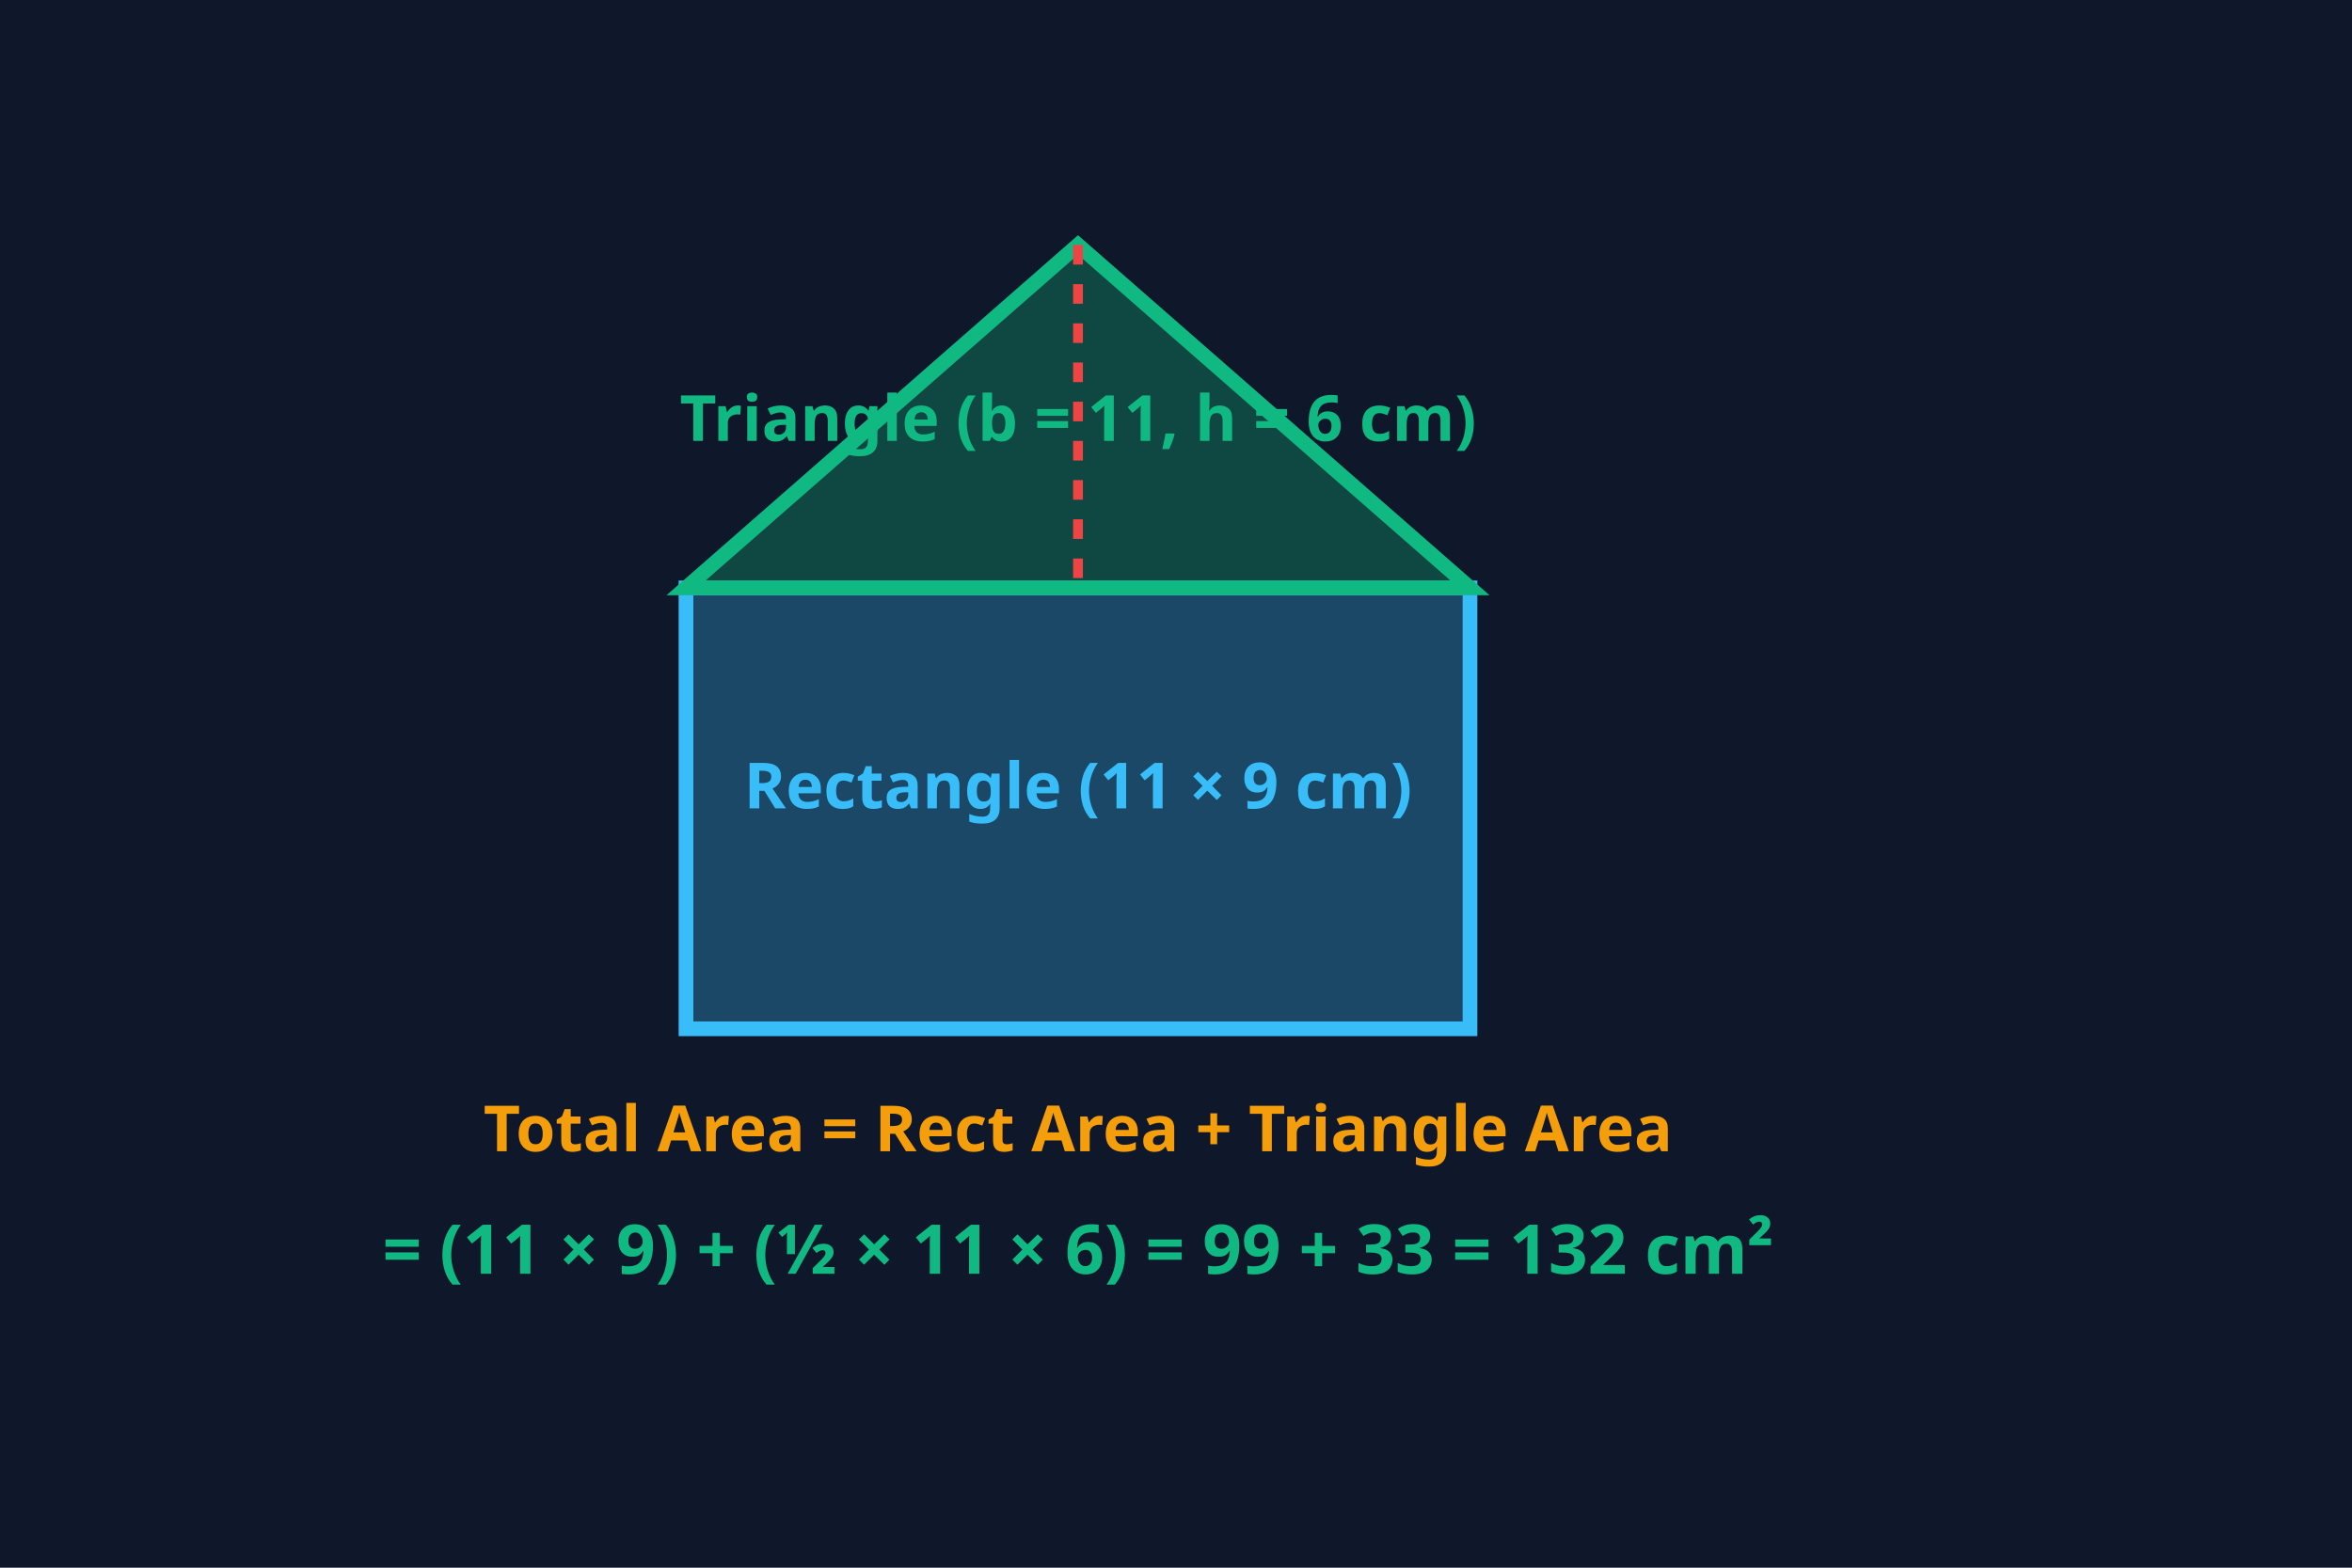
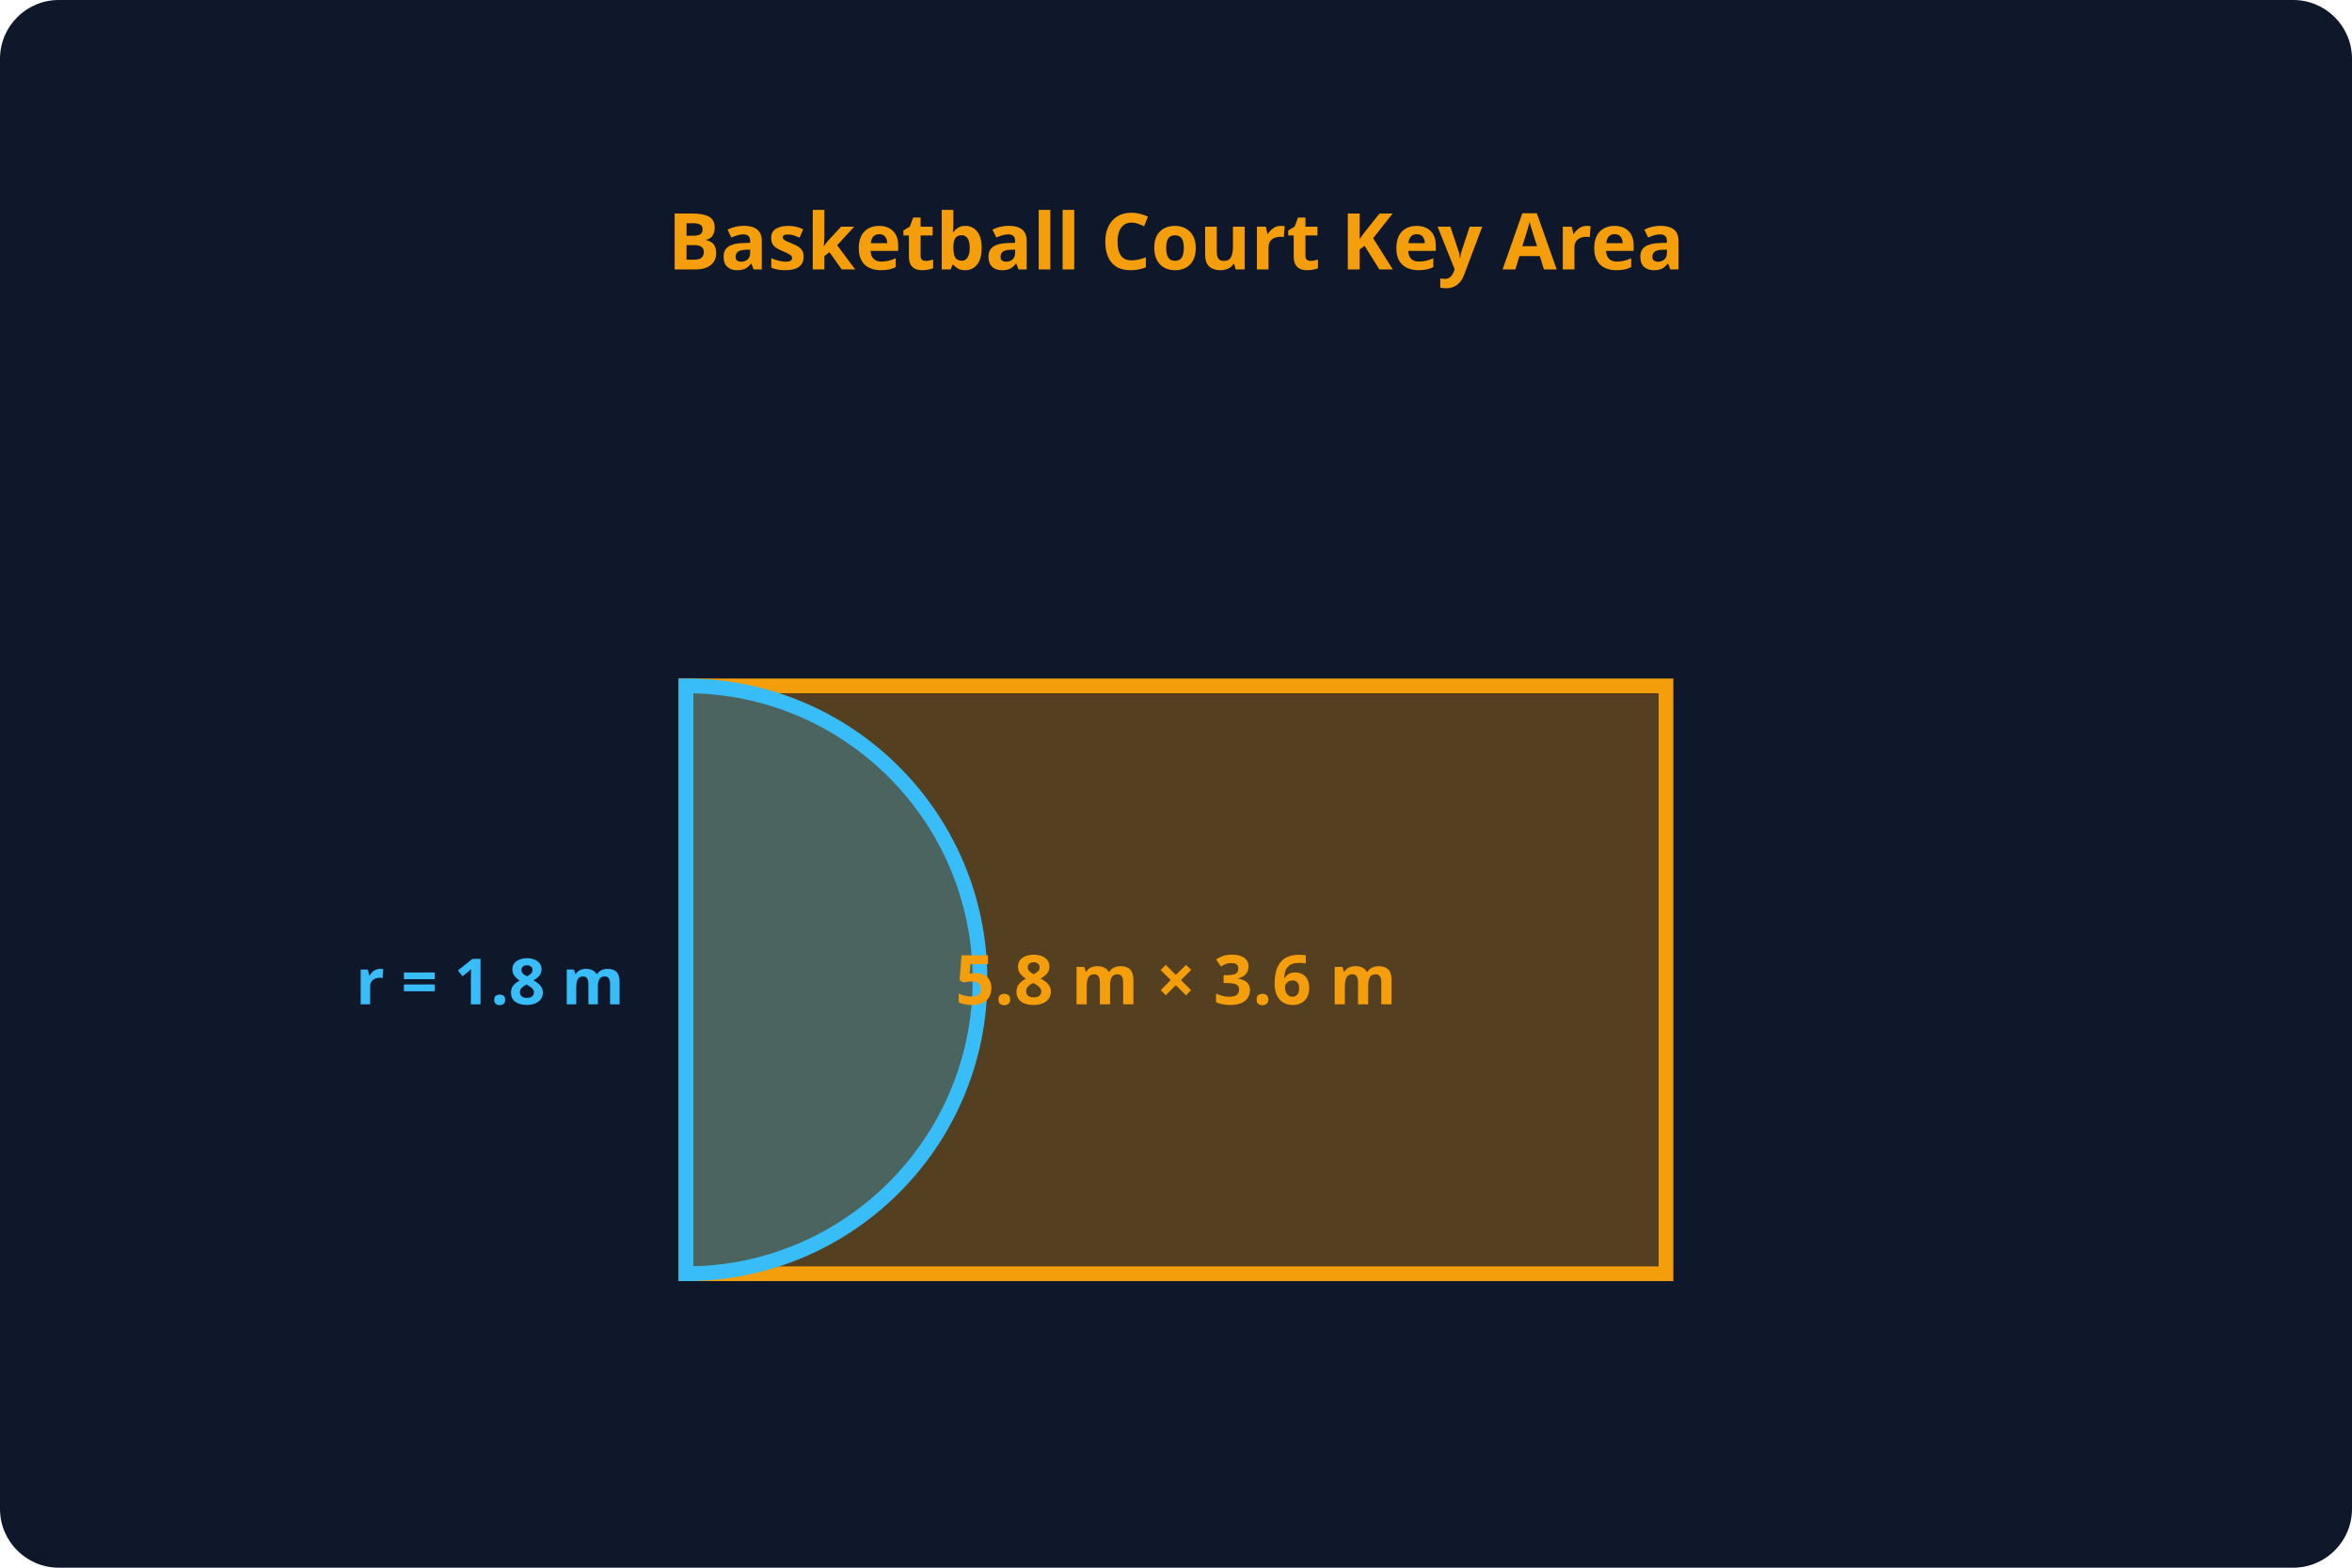
<svg xmlns="http://www.w3.org/2000/svg" width="480" height="320" viewBox="0 0 480 320">
  <defs>
    <marker id="arrow" viewBox="0 0 10 10" refX="5" refY="5" markerWidth="6" markerHeight="6" orient="auto-start-reverse">
      <path d="M 0 0 L 10 5 L 0 10 z" fill="#f59e0b" />
    </marker>
  </defs>
-   <rect width="100%" height="100%" fill="#0f172a" />
-   <g transform="translate(90, 20)">
-     <rect x="50" y="100" width="160" height="90" fill="rgba(56, 189, 248, 0.3)" stroke="#38bdf8" stroke-width="3" />
-     <polygon points="50,100 210,100 130,30" fill="rgba(16, 185, 129, 0.3)" stroke="#10b981" stroke-width="3" />
-     <line x1="130" y1="30" x2="130" y2="100" stroke="#ef4444" stroke-width="2" stroke-dasharray="4,4" />
-     <text x="130" y="145" text-anchor="middle" font-family="sans-serif" font-size="13" fill="#38bdf8" font-weight="bold">Rectangle (11 × 9 cm)</text>
-     <text x="130" y="70" text-anchor="middle" font-family="sans-serif" font-size="13" fill="#10b981" font-weight="bold">Triangle (b = 11, h = 6 cm)</text>
-     <text x="130" y="215" text-anchor="middle" font-family="sans-serif" font-size="13" fill="#f59e0b" font-weight="bold">Total Area = Rect Area + Triangle Area</text>
-     <text x="130" y="240" text-anchor="middle" font-family="sans-serif" font-size="14" fill="#10b981" font-weight="bold">= (11 × 9) + (½ × 11 × 6) = 99 + 33 = 132 cm²</text>
+   <rect width="100%" height="100%" fill="#0f172a" rx="12" />
+   <g transform="translate(100, 30)">
+     <text x="140" y="25" text-anchor="middle" font-family="sans-serif" font-size="16" fill="#f59e0b" font-weight="bold">Basketball Court Key Area</text>
+     <rect x="40" y="110" width="200" height="120" fill="rgba(245, 158, 11, 0.3)" stroke="#f59e0b" stroke-width="3" />
+     <path d="M 40,110 A 60,60 0 0,1 40,230 Z" fill="rgba(56, 189, 248, 0.3)" stroke="#38bdf8" stroke-width="3" />
+     <text x="140" y="175" text-anchor="middle" font-family="sans-serif" font-size="14" fill="#f59e0b" font-weight="bold">5.8 m × 3.6 m</text>
+     <text x="0" y="175" text-anchor="middle" font-family="sans-serif" font-size="13" fill="#38bdf8" font-weight="bold">r = 1.8 m</text>
  </g>
</svg>
